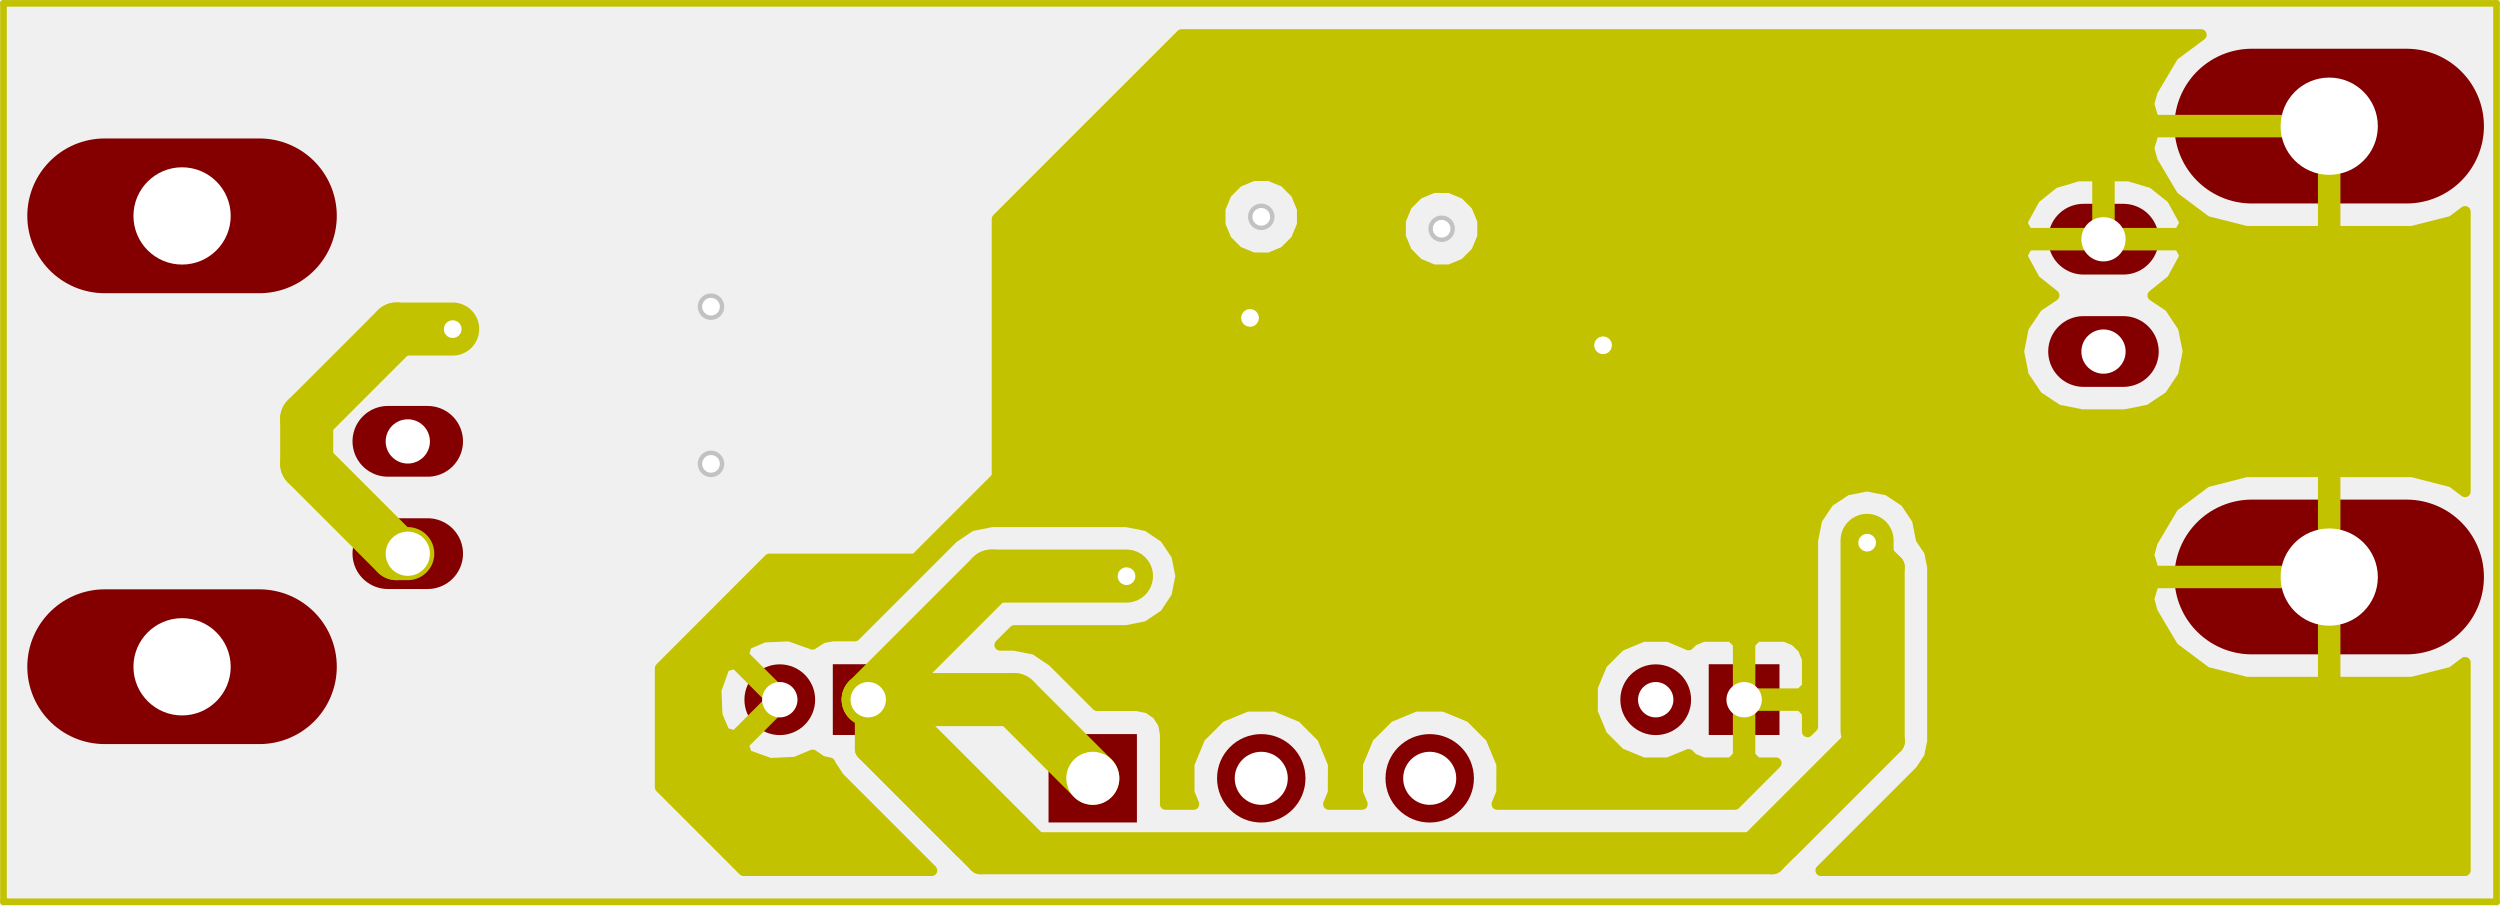
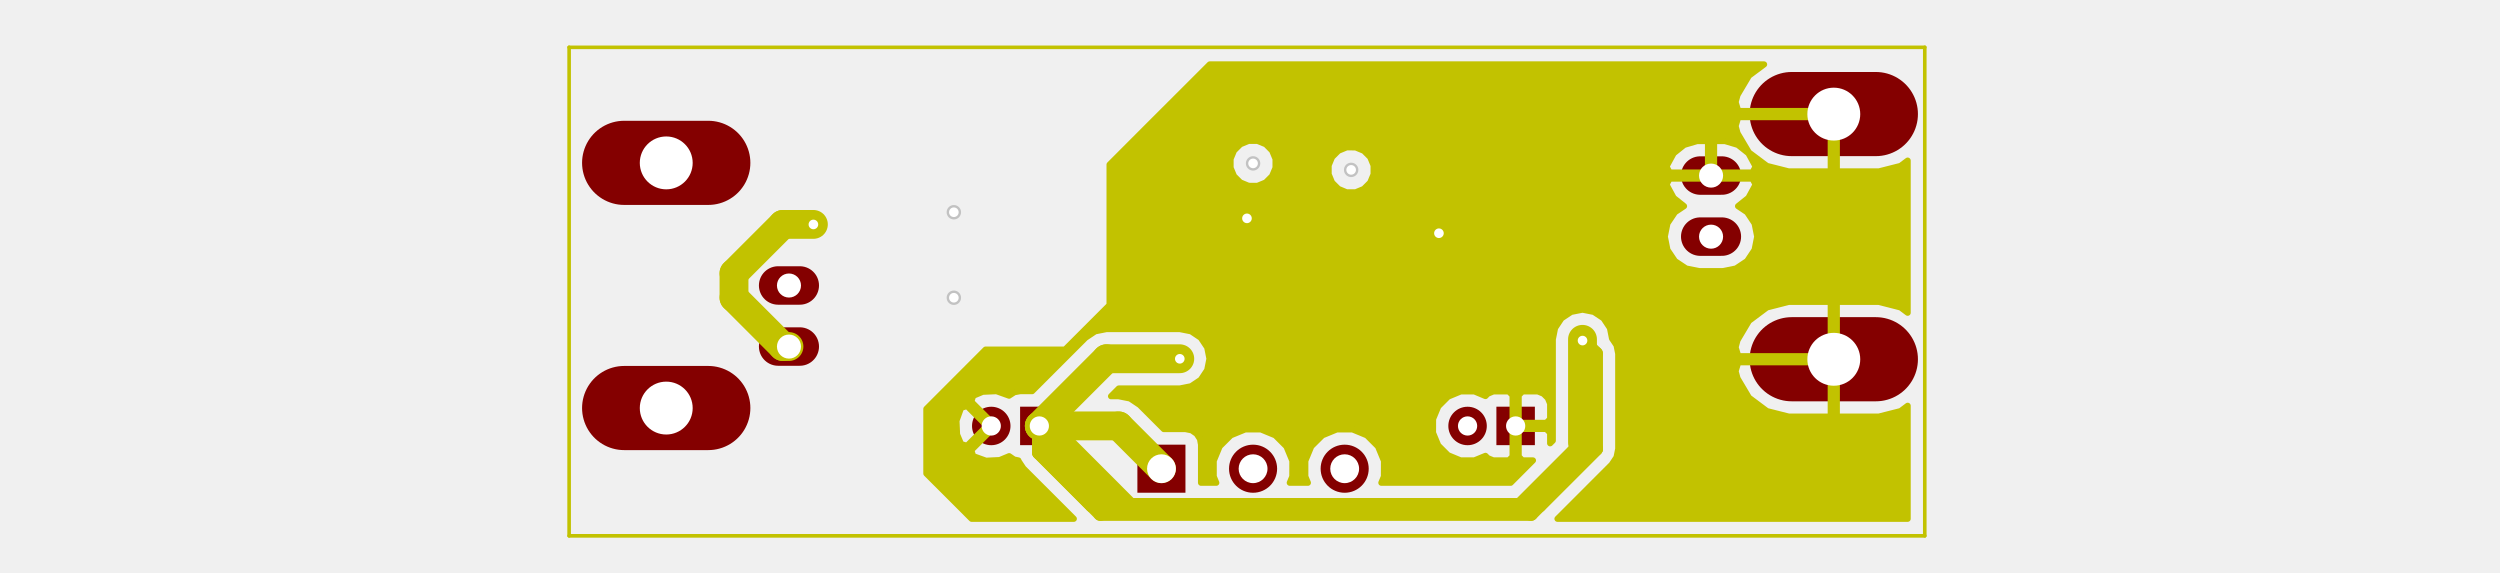
- <svg xmlns="http://www.w3.org/2000/svg" version="1.1" width="5.654cm" height="2.047cm" viewBox="0 0 22259.811 8059.896" id="svg364">
-   <defs id="defs368" />
-   <g style="fill:#000000;fill-opacity:1;stroke:#000000;stroke-linecap:round;stroke-linejoin:round;stroke-opacity:1" id="g6" transform="translate(-9290.131,-744.0519)" />
-   <g style="fill:#000000;fill-opacity:0;stroke:#000000;stroke-width:-0;stroke-linecap:round;stroke-linejoin:round;stroke-opacity:1" id="g8" transform="translate(-9290.131,-744.0519)" />
-   <g style="fill:#840000;fill-opacity:0;stroke:#840000;stroke-width:-0;stroke-linecap:round;stroke-linejoin:round;stroke-opacity:1" id="g10" transform="translate(-9290.131,-744.0519)" />
-   <g style="fill:#840000;fill-opacity:0;stroke:#840000;stroke-width:0;stroke-linecap:round;stroke-linejoin:round;stroke-opacity:1" id="g12" transform="translate(-9290.131,-744.0519)" />
-   <g style="fill:#840000;fill-opacity:1;stroke:#840000;stroke-width:0;stroke-linecap:round;stroke-linejoin:round;stroke-opacity:1" id="g18" transform="translate(-9290.131,-744.0519)">
-     <polyline style="fill-rule:evenodd" points="25135,6659 25135,7289 24505,7289 24505,6659 25135,6659 " id="polyline14" />
-     <circle cx="24032.9" cy="6974.86" r="314.961" id="circle16" />
-   </g>
-   <g style="fill:#840000;fill-opacity:1;stroke:#840000;stroke-width:39.37;stroke-linecap:round;stroke-linejoin:round;stroke-opacity:1" id="g20" transform="translate(-9290.131,-744.0519)" />
-   <g style="fill:#840000;fill-opacity:1;stroke:#840000;stroke-width:0;stroke-linecap:round;stroke-linejoin:round;stroke-opacity:1" id="g26" transform="translate(-9290.131,-744.0519)">
-     <polyline style="fill-rule:evenodd" points="17335,6659 17335,7289 16705,7289 16705,6659 17335,6659 " id="polyline22" />
-     <circle cx="16232.9" cy="6974.86" r="314.961" id="circle24" />
-   </g>
-   <g style="fill:#840000;fill-opacity:1;stroke:#840000;stroke-width:39.37;stroke-linecap:round;stroke-linejoin:round;stroke-opacity:1" id="g28" transform="translate(-9290.131,-744.0519)" />
-   <g style="fill:#840000;fill-opacity:1;stroke:#840000;stroke-width:0;stroke-linecap:round;stroke-linejoin:round;stroke-opacity:1" id="g32" transform="translate(-9290.131,-744.0519)">
-     <circle cx="22020.301" cy="7674.86" r="393.701" id="circle30" />
-   </g>
-   <g style="fill:#840000;fill-opacity:1;stroke:#840000;stroke-width:39.37;stroke-linecap:round;stroke-linejoin:round;stroke-opacity:1" id="g34" transform="translate(-9290.131,-744.0519)" />
-   <g style="fill:#840000;fill-opacity:1;stroke:#840000;stroke-width:0;stroke-linecap:round;stroke-linejoin:round;stroke-opacity:1" id="g40" transform="translate(-9290.131,-744.0519)">
-     <polyline style="fill-rule:evenodd" points="18626,8068 18626,7281 19413,7281 19413,8068 18626,8068 " id="polyline36" />
-     <circle cx="20520.301" cy="7674.86" r="393.701" id="circle38" />
-   </g>
-   <g style="fill:#840000;fill-opacity:1;stroke:#840000;stroke-width:39.37;stroke-linecap:round;stroke-linejoin:round;stroke-opacity:1" id="g42" transform="translate(-9290.131,-744.0519)" />
-   <g style="fill:#840000;fill-opacity:1;stroke:#840000;stroke-width:1378;stroke-linecap:round;stroke-linejoin:round;stroke-opacity:1" id="g44" transform="translate(-9290.131,-744.0519)" />
-   <g style="fill:#840000;fill-opacity:0;stroke:#840000;stroke-width:1378;stroke-linecap:round;stroke-linejoin:round;stroke-opacity:1" id="g50" transform="translate(-9290.131,-744.0519)">
-     <path d="m 10221,6681 h 1378" id="path46" />
-     <path d="m 10221,2666 h 1378" id="path48" />
-   </g>
-   <g style="fill:#840000;fill-opacity:0;stroke:#840000;stroke-width:630;stroke-linecap:round;stroke-linejoin:round;stroke-opacity:1" id="g56" transform="translate(-9290.131,-744.0519)">
-     <path d="m 12743,4674 h 354" id="path52" />
-     <path d="m 12743,5674 h 354" id="path54" />
-   </g>
-   <g style="fill:#840000;fill-opacity:0;stroke:#840000;stroke-width:1378;stroke-linecap:round;stroke-linejoin:round;stroke-opacity:1" id="g62" transform="translate(-9290.131,-744.0519)">
-     <path d="M 30719,1867 H 29341" id="path58" />
-     <path d="M 30719,5882 H 29341" id="path60" />
-   </g>
-   <g style="fill:#840000;fill-opacity:0;stroke:#840000;stroke-width:630;stroke-linecap:round;stroke-linejoin:round;stroke-opacity:1" id="g68" transform="translate(-9290.131,-744.0519)">
-     <path d="m 28197,3874 h -354" id="path64" />
-     <path d="m 28197,2874 h -354" id="path66" />
-   </g>
-   <g style="fill:#c2c2c2;fill-opacity:0;stroke:#c2c2c2;stroke-width:630;stroke-linecap:round;stroke-linejoin:round;stroke-opacity:1" id="g70" transform="translate(-9290.131,-744.0519)" />
-   <g style="fill:#c2c2c2;fill-opacity:1;stroke:#c2c2c2;stroke-width:0;stroke-linecap:round;stroke-linejoin:round;stroke-opacity:1" id="g74" transform="translate(-9290.131,-744.0519)">
-     <circle cx="20520.301" cy="2674.86" r="118.11" id="circle72" />
-   </g>
-   <g style="fill:#c2c2c2;fill-opacity:1;stroke:#c2c2c2;stroke-width:39.37;stroke-linecap:round;stroke-linejoin:round;stroke-opacity:1" id="g76" transform="translate(-9290.131,-744.0519)" />
-   <g style="fill:#c2c2c2;fill-opacity:1;stroke:#c2c2c2;stroke-width:0;stroke-linecap:round;stroke-linejoin:round;stroke-opacity:1" id="g80" transform="translate(-9290.131,-744.0519)">
-     <circle cx="22126.5" cy="2781.09" r="118.11" id="circle78" />
-   </g>
-   <g style="fill:#c2c2c2;fill-opacity:1;stroke:#c2c2c2;stroke-width:39.37;stroke-linecap:round;stroke-linejoin:round;stroke-opacity:1" id="g82" transform="translate(-9290.131,-744.0519)" />
-   <g style="fill:#c2c2c2;fill-opacity:1;stroke:#c2c2c2;stroke-width:0;stroke-linecap:round;stroke-linejoin:round;stroke-opacity:1" id="g86" transform="translate(-9290.131,-744.0519)">
-     <circle cx="15620.3" cy="3474.86" r="118.11" id="circle84" />
-   </g>
-   <g style="fill:#c2c2c2;fill-opacity:1;stroke:#c2c2c2;stroke-width:39.37;stroke-linecap:round;stroke-linejoin:round;stroke-opacity:1" id="g88" transform="translate(-9290.131,-744.0519)" />
-   <g style="fill:#c2c2c2;fill-opacity:1;stroke:#c2c2c2;stroke-width:0;stroke-linecap:round;stroke-linejoin:round;stroke-opacity:1" id="g92" transform="translate(-9290.131,-744.0519)">
-     <circle cx="15620.3" cy="4874.86" r="118.11" id="circle90" />
-   </g>
-   <g style="fill:#c2c2c2;fill-opacity:1;stroke:#c2c2c2;stroke-width:39.37;stroke-linecap:round;stroke-linejoin:round;stroke-opacity:1" id="g94" transform="translate(-9290.131,-744.0519)" />
-   <g style="fill:#c2c2c2;fill-opacity:1;stroke:#c2c2c2;stroke-width:0;stroke-linecap:round;stroke-linejoin:round;stroke-opacity:1" id="g98" transform="translate(-9290.131,-744.0519)">
-     <circle cx="20420.301" cy="3574.86" r="118.11" id="circle96" />
-   </g>
-   <g style="fill:#c2c2c2;fill-opacity:1;stroke:#c2c2c2;stroke-width:39.37;stroke-linecap:round;stroke-linejoin:round;stroke-opacity:1" id="g100" transform="translate(-9290.131,-744.0519)" />
-   <g style="fill:#c2c2c2;fill-opacity:1;stroke:#c2c2c2;stroke-width:0;stroke-linecap:round;stroke-linejoin:round;stroke-opacity:1" id="g104" transform="translate(-9290.131,-744.0519)">
-     <circle cx="23564" cy="3818.63" r="118.11" id="circle102" />
-   </g>
-   <g style="fill:#c2c2c2;fill-opacity:1;stroke:#c2c2c2;stroke-width:39.37;stroke-linecap:round;stroke-linejoin:round;stroke-opacity:1" id="g106" transform="translate(-9290.131,-744.0519)" />
-   <g style="fill:#c2c2c2;fill-opacity:1;stroke:#c2c2c2;stroke-width:0;stroke-linecap:round;stroke-linejoin:round;stroke-opacity:1" id="g110" transform="translate(-9290.131,-744.0519)">
-     <circle cx="25915.5" cy="5576.43" r="118.11" id="circle108" />
-   </g>
-   <g style="fill:#c2c2c2;fill-opacity:1;stroke:#c2c2c2;stroke-width:39.37;stroke-linecap:round;stroke-linejoin:round;stroke-opacity:1" id="g112" transform="translate(-9290.131,-744.0519)" />
-   <g style="fill:#c2c2c2;fill-opacity:1;stroke:#c2c2c2;stroke-width:0;stroke-linecap:round;stroke-linejoin:round;stroke-opacity:1" id="g116" transform="translate(-9290.131,-744.0519)">
-     <circle cx="19320.301" cy="5874.86" r="118.11" id="circle114" />
-   </g>
-   <g style="fill:#c2c2c2;fill-opacity:1;stroke:#c2c2c2;stroke-width:39.37;stroke-linecap:round;stroke-linejoin:round;stroke-opacity:1" id="g118" transform="translate(-9290.131,-744.0519)" />
-   <g style="fill:#c2c2c2;fill-opacity:1;stroke:#c2c2c2;stroke-width:0;stroke-linecap:round;stroke-linejoin:round;stroke-opacity:1" id="g122" transform="translate(-9290.131,-744.0519)">
-     <circle cx="13320.3" cy="3674.86" r="118.11" id="circle120" />
-   </g>
-   <g style="fill:#c2c2c2;fill-opacity:1;stroke:#c2c2c2;stroke-width:39.37;stroke-linecap:round;stroke-linejoin:round;stroke-opacity:1" id="g124" transform="translate(-9290.131,-744.0519)" />
-   <g style="fill:#c2c200;fill-opacity:1;stroke:#c2c200;stroke-width:39.37;stroke-linecap:round;stroke-linejoin:round;stroke-opacity:1" id="g126" transform="translate(-9290.131,-744.0519)" />
-   <g style="fill:#c2c200;fill-opacity:1;stroke:#c2c200;stroke-width:472.441;stroke-linecap:round;stroke-linejoin:round;stroke-opacity:1" id="g128" transform="translate(-9290.131,-744.0519)" />
-   <g style="fill:#c2c200;fill-opacity:0;stroke:#c2c200;stroke-width:472.441;stroke-linecap:round;stroke-linejoin:round;stroke-opacity:1" id="g132" transform="translate(-9290.131,-744.0519)">
-     <path d="M 25915,5556 V 7249" id="path130" />
-   </g>
-   <g style="fill:#c2c200;fill-opacity:0;stroke:#c2c200;stroke-width:236.22;stroke-linecap:round;stroke-linejoin:round;stroke-opacity:1" id="g174" transform="translate(-9290.131,-744.0519)">
-     <path d="M 25915,7249 V 5556" id="path134" />
-     <path d="m 25915,5556 v 20" id="path136" />
-     <path d="m 26132,5792 -217,-216" id="path138" />
-     <path d="m 17020,6974 v 435" id="path140" />
-     <path d="m 17020,7409 1001,1002" id="path142" />
-     <path d="m 18021,8411 h 7048" id="path144" />
-     <path d="M 25069,8411 26132,7348" id="path146" />
-     <path d="m 17020,6974 v 435" id="path148" />
-     <path d="m 17020,7409 864,864" id="path150" />
-     <path d="m 17884,8273 h 629" id="path152" />
-     <path d="m 24891,8273 h 315" id="path154" />
-     <path d="m 25206,8273 926,-925" id="path156" />
-     <path d="M 26132,7348 V 5792" id="path158" />
-     <path d="m 17020,6974 v 120" id="path160" />
-     <path d="m 17020,7094 1179,1179" id="path162" />
-     <path d="m 18199,8273 h 314" id="path164" />
-     <path d="m 17020,6974 h 195" id="path166" />
-     <path d="m 17215,6974 1298,1299" id="path168" />
-     <path d="m 18513,8273 h 6378" id="path170" />
-     <path d="M 24891,8273 25915,7249" id="path172" />
-   </g>
-   <g style="fill:#c2c200;fill-opacity:0;stroke:#c2c200;stroke-width:472.441;stroke-linecap:round;stroke-linejoin:round;stroke-opacity:1" id="g196" transform="translate(-9290.131,-744.0519)">
-     <path d="m 17020,6974 h 18" id="path176" />
-     <path d="M 19320,5874 H 18120" id="path178" />
-     <path d="M 18120,5874 17020,6974" id="path180" />
-     <path d="m 17020,6974 h 1300" id="path182" />
-     <path d="m 18320,6974 700,700" id="path184" />
-     <path d="m 12920,5674 h -100" id="path186" />
-     <path d="m 12820,5674 -800,-800" id="path188" />
-     <path d="M 12020,4874 V 4474" id="path190" />
-     <path d="m 12020,4474 800,-800" id="path192" />
-     <path d="m 12820,3674 h 500" id="path194" />
-   </g>
-   <g style="fill:#c2c200;fill-opacity:1;stroke:#c2c200;stroke-width:100;stroke-linecap:round;stroke-linejoin:round;stroke-opacity:1" id="g200" transform="translate(-9290.131,-744.0519)">
-     <polyline style="fill-rule:evenodd" points="28641,1239 28454,1554 28422,1671 28466,1817 29980,1817 29980,1809 30080,1809 30080,1817 30088,1817 30088,1917 30080,1917 30080,2806 30769,2806 31124,2716 31240,2629 31240,5121 31124,5034 30769,4943 30080,4943 30080,5832 30088,5832 30088,5932 30080,5932 30080,6821 30769,6821 31124,6731 31240,6644 31240,8495 25505,8495 26392,7608 26472,7488 26500,7348 26500,6078 28422,6078 28454,6196 28641,6511 28935,6731 29291,6821 29980,6821 29980,5932 28466,5932 28422,6078 26500,6078 26500,5792 26479,5686 28422,5686 28466,5832 29980,5832 29980,4943 29291,4943 28935,5034 28641,5254 28454,5569 28422,5686 26479,5686 26472,5652 26398,5542 26364,5370 26259,5212 26101,5107 25915,5070 25729,5107 25571,5212 25466,5370 25429,5556 25429,7215 25385,7259 25385,7087 25322,7024 24870,7024 24870,7477 24932,7539 25104,7539 24739,7905 22621,7905 22663,7803 22664,7547 22566,7310 22385,7129 22282,7086 23467,7086 23553,7294 23712,7453 23919,7539 24144,7539 24326,7464 24363,7501 24455,7539 24707,7539 24770,7477 24770,7024 24762,7024 24762,6924 24770,6924 24770,6472 24870,6472 24870,6924 25322,6924 25385,6862 25385,6610 25347,6518 25276,6447 25184,6409 24932,6409 24870,6472 24770,6472 24707,6409 24455,6409 24363,6447 24326,6485 24145,6409 23920,6409 23713,6495 23554,6654 23468,6861 23467,7086 22282,7086 22148,7031 21892,7031 21656,7128 21474,7309 21376,7546 21376,7802 21418,7905 21121,7905 21163,7803 21164,7547 21066,7310 20885,7129 20648,7031 20392,7031 20156,7128 19974,7309 19876,7546 19876,7802 19918,7905 19668,7905 19668,7281 19651,7188 19596,7103 19513,7046 19413,7026 19059,7026 18664,6631 18506,6525 18320,6488 18194,6488 18321,6361 19320,6361 19506,6324 19664,6218 19769,6060 19806,5874 19769,5688 19664,5531 19506,5425 19320,5388 18120,5388 17934,5425 17776,5531 16902,6405 16705,6405 16612,6422 16527,6477 16525,6479 16318,6405 16093,6415 15936,6481 15906,6578 16232,6904 16238,6898 16309,6969 16303,6974 16309,6980 16238,7051 16232,7045 15906,7371 15936,7468 16147,7544 16372,7533 16526,7469 16606,7524 16677,7539 16680,7550 16759,7669 17585,8495 15911,8495 15170,7754 15170,6889 15663,6889 15673,7114 15739,7271 15836,7300 16162,6974 15836,6648 15739,6678 15663,6889 15170,6889 15170,6695 16140,5724 17420,5724 17439,5720 17455,5710 18155,5010 18166,4993 18170,4974 18170,3874 27263,3874 27306,4091 27429,4274 27612,4396 27828,4439 28211,4439 28428,4396 28611,4274 28733,4091 28776,3874 28733,3658 28611,3475 28462,3375 28632,3239 28738,3044 28745,3012 28697,2924 28070,2924 28070,2932 27970,2932 27970,2924 27343,2924 27295,3012 27302,3044 27408,3239 27578,3375 27429,3475 27306,3658 27263,3874 18170,3874 18170,2747 20152,2747 20208,2883 20311,2986 20446,3042 20593,3043 20728,2987 20832,2883 20844,2853 21758,2853 21814,2989 21917,3092 22052,3149 22199,3149 22334,3093 22438,2989 22494,2854 22494,2737 27295,2737 27343,2824 27970,2824 27970,2309 28070,2309 28070,2824 28697,2824 28745,2737 28738,2704 28632,2510 28459,2372 28247,2309 28070,2309 27970,2309 27793,2309 27580,2372 27408,2510 27302,2704 27295,2737 22494,2737 22494,2708 22438,2572 22335,2469 22200,2413 22053,2412 21918,2468 21814,2572 21758,2707 21758,2853 20844,2853 20888,2748 20888,2601 20832,2466 20729,2362 20593,2306 20447,2306 20312,2362 20208,2466 20152,2601 20152,2747 18170,2747 18170,2695 18801,2063 28422,2063 28454,2181 28641,2496 28935,2716 29291,2806 29980,2806 29980,1917 28466,1917 28422,2063 18801,2063 19811,1054 28889,1054 28641,1239 " id="polyline198" />
-   </g>
-   <g style="fill:#ffffff;fill-opacity:1;stroke:#ffffff;stroke-width:100;stroke-linecap:round;stroke-linejoin:round;stroke-opacity:1" id="g202" transform="translate(-9290.131,-744.0519)" />
-   <g style="fill:#ffffff;fill-opacity:1;stroke:#ffffff;stroke-width:0;stroke-linecap:round;stroke-linejoin:round;stroke-opacity:1" id="g206" transform="translate(-9290.131,-744.0519)">
-     <circle cx="20520.301" cy="2674.86" r="78.74" id="circle204" />
-   </g>
-   <g style="fill:#ffffff;fill-opacity:1;stroke:#ffffff;stroke-width:39.37;stroke-linecap:round;stroke-linejoin:round;stroke-opacity:1" id="g208" transform="translate(-9290.131,-744.0519)" />
-   <g style="fill:#ffffff;fill-opacity:1;stroke:#ffffff;stroke-width:0;stroke-linecap:round;stroke-linejoin:round;stroke-opacity:1" id="g212" transform="translate(-9290.131,-744.0519)">
-     <circle cx="22126.5" cy="2781.09" r="78.74" id="circle210" />
-   </g>
-   <g style="fill:#ffffff;fill-opacity:1;stroke:#ffffff;stroke-width:39.37;stroke-linecap:round;stroke-linejoin:round;stroke-opacity:1" id="g214" transform="translate(-9290.131,-744.0519)" />
-   <g style="fill:#ffffff;fill-opacity:1;stroke:#ffffff;stroke-width:0;stroke-linecap:round;stroke-linejoin:round;stroke-opacity:1" id="g218" transform="translate(-9290.131,-744.0519)">
-     <circle cx="15620.3" cy="3474.86" r="78.74" id="circle216" />
-   </g>
-   <g style="fill:#ffffff;fill-opacity:1;stroke:#ffffff;stroke-width:39.37;stroke-linecap:round;stroke-linejoin:round;stroke-opacity:1" id="g220" transform="translate(-9290.131,-744.0519)" />
-   <g style="fill:#ffffff;fill-opacity:1;stroke:#ffffff;stroke-width:0;stroke-linecap:round;stroke-linejoin:round;stroke-opacity:1" id="g224" transform="translate(-9290.131,-744.0519)">
-     <circle cx="15620.3" cy="4874.86" r="78.74" id="circle222" />
-   </g>
-   <g style="fill:#ffffff;fill-opacity:1;stroke:#ffffff;stroke-width:39.37;stroke-linecap:round;stroke-linejoin:round;stroke-opacity:1" id="g226" transform="translate(-9290.131,-744.0519)" />
-   <g style="fill:#ffffff;fill-opacity:1;stroke:#ffffff;stroke-width:0;stroke-linecap:round;stroke-linejoin:round;stroke-opacity:1" id="g230" transform="translate(-9290.131,-744.0519)">
-     <circle cx="20420.301" cy="3574.86" r="78.74" id="circle228" />
-   </g>
-   <g style="fill:#ffffff;fill-opacity:1;stroke:#ffffff;stroke-width:39.37;stroke-linecap:round;stroke-linejoin:round;stroke-opacity:1" id="g232" transform="translate(-9290.131,-744.0519)" />
-   <g style="fill:#ffffff;fill-opacity:1;stroke:#ffffff;stroke-width:0;stroke-linecap:round;stroke-linejoin:round;stroke-opacity:1" id="g236" transform="translate(-9290.131,-744.0519)">
-     <circle cx="23564" cy="3818.63" r="78.74" id="circle234" />
-   </g>
-   <g style="fill:#ffffff;fill-opacity:1;stroke:#ffffff;stroke-width:39.37;stroke-linecap:round;stroke-linejoin:round;stroke-opacity:1" id="g238" transform="translate(-9290.131,-744.0519)" />
-   <g style="fill:#ffffff;fill-opacity:1;stroke:#ffffff;stroke-width:0;stroke-linecap:round;stroke-linejoin:round;stroke-opacity:1" id="g242" transform="translate(-9290.131,-744.0519)">
-     <circle cx="25915.5" cy="5576.43" r="78.74" id="circle240" />
-   </g>
-   <g style="fill:#ffffff;fill-opacity:1;stroke:#ffffff;stroke-width:39.37;stroke-linecap:round;stroke-linejoin:round;stroke-opacity:1" id="g244" transform="translate(-9290.131,-744.0519)" />
-   <g style="fill:#ffffff;fill-opacity:1;stroke:#ffffff;stroke-width:0;stroke-linecap:round;stroke-linejoin:round;stroke-opacity:1" id="g248" transform="translate(-9290.131,-744.0519)">
-     <circle cx="19320.301" cy="5874.86" r="78.74" id="circle246" />
-   </g>
-   <g style="fill:#ffffff;fill-opacity:1;stroke:#ffffff;stroke-width:39.37;stroke-linecap:round;stroke-linejoin:round;stroke-opacity:1" id="g250" transform="translate(-9290.131,-744.0519)" />
-   <g style="fill:#ffffff;fill-opacity:1;stroke:#ffffff;stroke-width:0;stroke-linecap:round;stroke-linejoin:round;stroke-opacity:1" id="g254" transform="translate(-9290.131,-744.0519)">
-     <circle cx="13320.3" cy="3674.86" r="78.74" id="circle252" />
-   </g>
-   <g style="fill:#ffffff;fill-opacity:1;stroke:#ffffff;stroke-width:39.37;stroke-linecap:round;stroke-linejoin:round;stroke-opacity:1" id="g256" transform="translate(-9290.131,-744.0519)" />
-   <g style="fill:#ffffff;fill-opacity:1;stroke:#ffffff;stroke-width:0;stroke-linecap:round;stroke-linejoin:round;stroke-opacity:1" id="g260" transform="translate(-9290.131,-744.0519)">
-     <circle cx="24820.301" cy="6974.86" r="157.48" id="circle258" />
-   </g>
-   <g style="fill:#ffffff;fill-opacity:1;stroke:#ffffff;stroke-width:39.37;stroke-linecap:round;stroke-linejoin:round;stroke-opacity:1" id="g262" transform="translate(-9290.131,-744.0519)" />
-   <g style="fill:#ffffff;fill-opacity:1;stroke:#ffffff;stroke-width:0;stroke-linecap:round;stroke-linejoin:round;stroke-opacity:1" id="g266" transform="translate(-9290.131,-744.0519)">
-     <circle cx="24032.9" cy="6974.86" r="157.48" id="circle264" />
-   </g>
-   <g style="fill:#ffffff;fill-opacity:1;stroke:#ffffff;stroke-width:39.37;stroke-linecap:round;stroke-linejoin:round;stroke-opacity:1" id="g268" transform="translate(-9290.131,-744.0519)" />
-   <g style="fill:#ffffff;fill-opacity:1;stroke:#ffffff;stroke-width:0;stroke-linecap:round;stroke-linejoin:round;stroke-opacity:1" id="g272" transform="translate(-9290.131,-744.0519)">
-     <circle cx="17020.301" cy="6974.86" r="157.48" id="circle270" />
-   </g>
-   <g style="fill:#ffffff;fill-opacity:1;stroke:#ffffff;stroke-width:39.37;stroke-linecap:round;stroke-linejoin:round;stroke-opacity:1" id="g274" transform="translate(-9290.131,-744.0519)" />
-   <g style="fill:#ffffff;fill-opacity:1;stroke:#ffffff;stroke-width:0;stroke-linecap:round;stroke-linejoin:round;stroke-opacity:1" id="g278" transform="translate(-9290.131,-744.0519)">
-     <circle cx="16232.9" cy="6974.86" r="157.48" id="circle276" />
-   </g>
-   <g style="fill:#ffffff;fill-opacity:1;stroke:#ffffff;stroke-width:39.37;stroke-linecap:round;stroke-linejoin:round;stroke-opacity:1" id="g280" transform="translate(-9290.131,-744.0519)" />
-   <g style="fill:#ffffff;fill-opacity:1;stroke:#ffffff;stroke-width:0;stroke-linecap:round;stroke-linejoin:round;stroke-opacity:1" id="g284" transform="translate(-9290.131,-744.0519)">
-     <circle cx="22020.301" cy="7674.86" r="236.22" id="circle282" />
-   </g>
-   <g style="fill:#ffffff;fill-opacity:1;stroke:#ffffff;stroke-width:39.37;stroke-linecap:round;stroke-linejoin:round;stroke-opacity:1" id="g286" transform="translate(-9290.131,-744.0519)" />
-   <g style="fill:#ffffff;fill-opacity:1;stroke:#ffffff;stroke-width:0;stroke-linecap:round;stroke-linejoin:round;stroke-opacity:1" id="g290" transform="translate(-9290.131,-744.0519)">
-     <circle cx="19020.301" cy="7674.86" r="236.22" id="circle288" />
-   </g>
-   <g style="fill:#ffffff;fill-opacity:1;stroke:#ffffff;stroke-width:39.37;stroke-linecap:round;stroke-linejoin:round;stroke-opacity:1" id="g292" transform="translate(-9290.131,-744.0519)" />
-   <g style="fill:#ffffff;fill-opacity:1;stroke:#ffffff;stroke-width:0;stroke-linecap:round;stroke-linejoin:round;stroke-opacity:1" id="g296" transform="translate(-9290.131,-744.0519)">
-     <circle cx="20520.301" cy="7674.86" r="236.22" id="circle294" />
-   </g>
-   <g style="fill:#ffffff;fill-opacity:1;stroke:#ffffff;stroke-width:39.37;stroke-linecap:round;stroke-linejoin:round;stroke-opacity:1" id="g298" transform="translate(-9290.131,-744.0519)" />
-   <g style="fill:#ffffff;fill-opacity:1;stroke:#ffffff;stroke-width:0;stroke-linecap:round;stroke-linejoin:round;stroke-opacity:1" id="g302" transform="translate(-9290.131,-744.0519)">
-     <circle cx="10910.3" cy="6681.86" r="433" id="circle300" />
-   </g>
-   <g style="fill:#ffffff;fill-opacity:1;stroke:#ffffff;stroke-width:39.37;stroke-linecap:round;stroke-linejoin:round;stroke-opacity:1" id="g304" transform="translate(-9290.131,-744.0519)" />
-   <g style="fill:#ffffff;fill-opacity:1;stroke:#ffffff;stroke-width:0;stroke-linecap:round;stroke-linejoin:round;stroke-opacity:1" id="g308" transform="translate(-9290.131,-744.0519)">
-     <circle cx="10910.3" cy="2666.86" r="433" id="circle306" />
-   </g>
-   <g style="fill:#ffffff;fill-opacity:1;stroke:#ffffff;stroke-width:39.37;stroke-linecap:round;stroke-linejoin:round;stroke-opacity:1" id="g310" transform="translate(-9290.131,-744.0519)" />
-   <g style="fill:#ffffff;fill-opacity:1;stroke:#ffffff;stroke-width:0;stroke-linecap:round;stroke-linejoin:round;stroke-opacity:1" id="g314" transform="translate(-9290.131,-744.0519)">
-     <circle cx="12920.3" cy="4674.86" r="197" id="circle312" />
-   </g>
-   <g style="fill:#ffffff;fill-opacity:1;stroke:#ffffff;stroke-width:39.37;stroke-linecap:round;stroke-linejoin:round;stroke-opacity:1" id="g316" transform="translate(-9290.131,-744.0519)" />
-   <g style="fill:#ffffff;fill-opacity:1;stroke:#ffffff;stroke-width:0;stroke-linecap:round;stroke-linejoin:round;stroke-opacity:1" id="g320" transform="translate(-9290.131,-744.0519)">
-     <circle cx="12920.3" cy="5674.86" r="197" id="circle318" />
-   </g>
-   <g style="fill:#ffffff;fill-opacity:1;stroke:#ffffff;stroke-width:39.37;stroke-linecap:round;stroke-linejoin:round;stroke-opacity:1" id="g322" transform="translate(-9290.131,-744.0519)" />
-   <g style="fill:#ffffff;fill-opacity:1;stroke:#ffffff;stroke-width:0;stroke-linecap:round;stroke-linejoin:round;stroke-opacity:1" id="g326" transform="translate(-9290.131,-744.0519)">
-     <circle cx="30030.301" cy="1867.86" r="433" id="circle324" />
-   </g>
-   <g style="fill:#ffffff;fill-opacity:1;stroke:#ffffff;stroke-width:39.37;stroke-linecap:round;stroke-linejoin:round;stroke-opacity:1" id="g328" transform="translate(-9290.131,-744.0519)" />
-   <g style="fill:#ffffff;fill-opacity:1;stroke:#ffffff;stroke-width:0;stroke-linecap:round;stroke-linejoin:round;stroke-opacity:1" id="g332" transform="translate(-9290.131,-744.0519)">
-     <circle cx="30030.301" cy="5882.86" r="433" id="circle330" />
-   </g>
-   <g style="fill:#ffffff;fill-opacity:1;stroke:#ffffff;stroke-width:39.37;stroke-linecap:round;stroke-linejoin:round;stroke-opacity:1" id="g334" transform="translate(-9290.131,-744.0519)" />
-   <g style="fill:#ffffff;fill-opacity:1;stroke:#ffffff;stroke-width:0;stroke-linecap:round;stroke-linejoin:round;stroke-opacity:1" id="g338" transform="translate(-9290.131,-744.0519)">
-     <circle cx="28020.301" cy="3874.86" r="197" id="circle336" />
-   </g>
-   <g style="fill:#ffffff;fill-opacity:1;stroke:#ffffff;stroke-width:39.37;stroke-linecap:round;stroke-linejoin:round;stroke-opacity:1" id="g340" transform="translate(-9290.131,-744.0519)" />
-   <g style="fill:#ffffff;fill-opacity:1;stroke:#ffffff;stroke-width:0;stroke-linecap:round;stroke-linejoin:round;stroke-opacity:1" id="g344" transform="translate(-9290.131,-744.0519)">
-     <circle cx="28020.301" cy="2874.86" r="197" id="circle342" />
-   </g>
-   <g style="fill:#ffffff;fill-opacity:1;stroke:#ffffff;stroke-width:39.37;stroke-linecap:round;stroke-linejoin:round;stroke-opacity:1" id="g346" transform="translate(-9290.131,-744.0519)" />
-   <g style="fill:#000000;fill-opacity:1;stroke:#000000;stroke-width:39.37;stroke-linecap:round;stroke-linejoin:round;stroke-opacity:1" id="g348" transform="translate(-9290.131,-744.0519)" />
-   <g style="fill:#c2c200;fill-opacity:1;stroke:#c2c200;stroke-width:39.37;stroke-linecap:round;stroke-linejoin:round;stroke-opacity:1" id="g350" transform="translate(-9290.131,-744.0519)" />
-   <g style="fill:#c2c200;fill-opacity:1;stroke:#c2c200;stroke-width:59.055;stroke-linecap:round;stroke-linejoin:round;stroke-opacity:1" id="g352" transform="translate(-9290.131,-744.0519)" />
-   <g style="fill:#c2c200;fill-opacity:0;stroke:#c2c200;stroke-width:59.055;stroke-linecap:round;stroke-linejoin:round;stroke-opacity:1" id="g362" transform="translate(-9290.131,-744.0519)">
-     <path d="M 9320,8774 V 774" id="path354" />
-     <path d="M 31520,8774 H 9320" id="path356" />
-     <path d="M 31520,774 V 8774" id="path358" />
-     <path d="M 31520,774 H 9320" id="path360" />
+ <svg xmlns="http://www.w3.org/2000/svg" version="1.1" width="10.399cm" height="2.383cm" viewBox="0 0 40940 9380 ">
+   <g style="fill:#000000; fill-opacity:1;stroke:#000000; stroke-opacity:1; stroke-linecap:round; stroke-linejoin:round; " transform="translate(0 0) scale(1 1)">
+ </g>
+   <g style="fill:#000000; fill-opacity:0.0;  stroke:#000000; stroke-width:-0; stroke-opacity:1;  stroke-linecap:round; stroke-linejoin:round;">
+ </g>
+   <g style="fill:#840000; fill-opacity:0.0;  stroke:#840000; stroke-width:-0; stroke-opacity:1;  stroke-linecap:round; stroke-linejoin:round;">
+ </g>
+   <g style="fill:#840000; fill-opacity:0.0;  stroke:#840000; stroke-width:0; stroke-opacity:1;  stroke-linecap:round; stroke-linejoin:round;">
+ </g>
+   <g style="fill:#840000; fill-opacity:1.0;  stroke:#840000; stroke-width:0; stroke-opacity:1;  stroke-linecap:round; stroke-linejoin:round;">
+     <polyline style="fill-rule:evenodd;" points="25135,6659 25135,7289 24505,7289 24505,6659 25135,6659 " />
+     <circle cx="24032.9" cy="6974.86" r="314.961" />
+   </g>
+   <g style="fill:#840000; fill-opacity:1.0;  stroke:#840000; stroke-width:39.37; stroke-opacity:1;  stroke-linecap:round; stroke-linejoin:round;">
+ </g>
+   <g style="fill:#840000; fill-opacity:1.0;  stroke:#840000; stroke-width:0; stroke-opacity:1;  stroke-linecap:round; stroke-linejoin:round;">
+     <polyline style="fill-rule:evenodd;" points="17335,6659 17335,7289 16705,7289 16705,6659 17335,6659 " />
+     <circle cx="16232.9" cy="6974.86" r="314.961" />
+   </g>
+   <g style="fill:#840000; fill-opacity:1.0;  stroke:#840000; stroke-width:39.37; stroke-opacity:1;  stroke-linecap:round; stroke-linejoin:round;">
+ </g>
+   <g style="fill:#840000; fill-opacity:1.0;  stroke:#840000; stroke-width:0; stroke-opacity:1;  stroke-linecap:round; stroke-linejoin:round;">
+     <circle cx="22020.3" cy="7674.86" r="393.701" />
+   </g>
+   <g style="fill:#840000; fill-opacity:1.0;  stroke:#840000; stroke-width:39.37; stroke-opacity:1;  stroke-linecap:round; stroke-linejoin:round;">
+ </g>
+   <g style="fill:#840000; fill-opacity:1.0;  stroke:#840000; stroke-width:0; stroke-opacity:1;  stroke-linecap:round; stroke-linejoin:round;">
+     <polyline style="fill-rule:evenodd;" points="18626,8068 18626,7281 19413,7281 19413,8068 18626,8068 " />
+     <circle cx="20520.3" cy="7674.86" r="393.701" />
+   </g>
+   <g style="fill:#840000; fill-opacity:1.0;  stroke:#840000; stroke-width:39.37; stroke-opacity:1;  stroke-linecap:round; stroke-linejoin:round;">
+ </g>
+   <g style="fill:#840000; fill-opacity:1.0;  stroke:#840000; stroke-width:1378; stroke-opacity:1;  stroke-linecap:round; stroke-linejoin:round;">
+ </g>
+   <g style="fill:#840000; fill-opacity:0.0;  stroke:#840000; stroke-width:1378; stroke-opacity:1;  stroke-linecap:round; stroke-linejoin:round;">
+     <path d="M10221 6681 L11599 6681 " />
+     <path d="M10221 2666 L11599 2666 " />
+   </g>
+   <g style="fill:#840000; fill-opacity:0.0;  stroke:#840000; stroke-width:630; stroke-opacity:1;  stroke-linecap:round; stroke-linejoin:round;">
+     <path d="M12743 4674 L13097 4674 " />
+     <path d="M12743 5674 L13097 5674 " />
+   </g>
+   <g style="fill:#840000; fill-opacity:0.0;  stroke:#840000; stroke-width:1378; stroke-opacity:1;  stroke-linecap:round; stroke-linejoin:round;">
+     <path d="M30719 1867 L29341 1867 " />
+     <path d="M30719 5882 L29341 5882 " />
+   </g>
+   <g style="fill:#840000; fill-opacity:0.0;  stroke:#840000; stroke-width:630; stroke-opacity:1;  stroke-linecap:round; stroke-linejoin:round;">
+     <path d="M28197 3874 L27843 3874 " />
+     <path d="M28197 2874 L27843 2874 " />
+   </g>
+   <g style="fill:#C2C2C2; fill-opacity:0.0;  stroke:#C2C2C2; stroke-width:630; stroke-opacity:1;  stroke-linecap:round; stroke-linejoin:round;">
+ </g>
+   <g style="fill:#C2C2C2; fill-opacity:1.0;  stroke:#C2C2C2; stroke-width:0; stroke-opacity:1;  stroke-linecap:round; stroke-linejoin:round;">
+     <circle cx="20520.3" cy="2674.86" r="118.11" />
+   </g>
+   <g style="fill:#C2C2C2; fill-opacity:1.0;  stroke:#C2C2C2; stroke-width:39.37; stroke-opacity:1;  stroke-linecap:round; stroke-linejoin:round;">
+ </g>
+   <g style="fill:#C2C2C2; fill-opacity:1.0;  stroke:#C2C2C2; stroke-width:0; stroke-opacity:1;  stroke-linecap:round; stroke-linejoin:round;">
+     <circle cx="22126.5" cy="2781.09" r="118.11" />
+   </g>
+   <g style="fill:#C2C2C2; fill-opacity:1.0;  stroke:#C2C2C2; stroke-width:39.37; stroke-opacity:1;  stroke-linecap:round; stroke-linejoin:round;">
+ </g>
+   <g style="fill:#C2C2C2; fill-opacity:1.0;  stroke:#C2C2C2; stroke-width:0; stroke-opacity:1;  stroke-linecap:round; stroke-linejoin:round;">
+     <circle cx="15620.3" cy="3474.86" r="118.11" />
+   </g>
+   <g style="fill:#C2C2C2; fill-opacity:1.0;  stroke:#C2C2C2; stroke-width:39.37; stroke-opacity:1;  stroke-linecap:round; stroke-linejoin:round;">
+ </g>
+   <g style="fill:#C2C2C2; fill-opacity:1.0;  stroke:#C2C2C2; stroke-width:0; stroke-opacity:1;  stroke-linecap:round; stroke-linejoin:round;">
+     <circle cx="15620.3" cy="4874.86" r="118.11" />
+   </g>
+   <g style="fill:#C2C2C2; fill-opacity:1.0;  stroke:#C2C2C2; stroke-width:39.37; stroke-opacity:1;  stroke-linecap:round; stroke-linejoin:round;">
+ </g>
+   <g style="fill:#C2C2C2; fill-opacity:1.0;  stroke:#C2C2C2; stroke-width:0; stroke-opacity:1;  stroke-linecap:round; stroke-linejoin:round;">
+     <circle cx="20420.3" cy="3574.86" r="118.11" />
+   </g>
+   <g style="fill:#C2C2C2; fill-opacity:1.0;  stroke:#C2C2C2; stroke-width:39.37; stroke-opacity:1;  stroke-linecap:round; stroke-linejoin:round;">
+ </g>
+   <g style="fill:#C2C2C2; fill-opacity:1.0;  stroke:#C2C2C2; stroke-width:0; stroke-opacity:1;  stroke-linecap:round; stroke-linejoin:round;">
+     <circle cx="23564" cy="3818.63" r="118.11" />
+   </g>
+   <g style="fill:#C2C2C2; fill-opacity:1.0;  stroke:#C2C2C2; stroke-width:39.37; stroke-opacity:1;  stroke-linecap:round; stroke-linejoin:round;">
+ </g>
+   <g style="fill:#C2C2C2; fill-opacity:1.0;  stroke:#C2C2C2; stroke-width:0; stroke-opacity:1;  stroke-linecap:round; stroke-linejoin:round;">
+     <circle cx="25915.5" cy="5576.43" r="118.11" />
+   </g>
+   <g style="fill:#C2C2C2; fill-opacity:1.0;  stroke:#C2C2C2; stroke-width:39.37; stroke-opacity:1;  stroke-linecap:round; stroke-linejoin:round;">
+ </g>
+   <g style="fill:#C2C2C2; fill-opacity:1.0;  stroke:#C2C2C2; stroke-width:0; stroke-opacity:1;  stroke-linecap:round; stroke-linejoin:round;">
+     <circle cx="19320.3" cy="5874.86" r="118.11" />
+   </g>
+   <g style="fill:#C2C2C2; fill-opacity:1.0;  stroke:#C2C2C2; stroke-width:39.37; stroke-opacity:1;  stroke-linecap:round; stroke-linejoin:round;">
+ </g>
+   <g style="fill:#C2C2C2; fill-opacity:1.0;  stroke:#C2C2C2; stroke-width:0; stroke-opacity:1;  stroke-linecap:round; stroke-linejoin:round;">
+     <circle cx="13320.3" cy="3674.86" r="118.11" />
+   </g>
+   <g style="fill:#C2C2C2; fill-opacity:1.0;  stroke:#C2C2C2; stroke-width:39.37; stroke-opacity:1;  stroke-linecap:round; stroke-linejoin:round;">
+ </g>
+   <g style="fill:#C2C200; fill-opacity:1.0;  stroke:#C2C200; stroke-width:39.37; stroke-opacity:1;  stroke-linecap:round; stroke-linejoin:round;">
+ </g>
+   <g style="fill:#C2C200; fill-opacity:1.0;  stroke:#C2C200; stroke-width:472.441; stroke-opacity:1;  stroke-linecap:round; stroke-linejoin:round;">
+ </g>
+   <g style="fill:#C2C200; fill-opacity:0.0;  stroke:#C2C200; stroke-width:472.441; stroke-opacity:1;  stroke-linecap:round; stroke-linejoin:round;">
+     <path d="M25915 5556 L25915 7249 " />
+   </g>
+   <g style="fill:#C2C200; fill-opacity:0.0;  stroke:#C2C200; stroke-width:236.22; stroke-opacity:1;  stroke-linecap:round; stroke-linejoin:round;">
+     <path d="M25915 7249 L25915 5556 " />
+     <path d="M25915 5556 L25915 5576 " />
+     <path d="M26132 5792 L25915 5576 " />
+     <path d="M17020 6974 L17020 7409 " />
+     <path d="M17020 7409 L18021 8411 " />
+     <path d="M18021 8411 L25069 8411 " />
+     <path d="M25069 8411 L26132 7348 " />
+     <path d="M17020 6974 L17020 7409 " />
+     <path d="M17020 7409 L17884 8273 " />
+     <path d="M17884 8273 L18513 8273 " />
+     <path d="M24891 8273 L25206 8273 " />
+     <path d="M25206 8273 L26132 7348 " />
+     <path d="M26132 7348 L26132 5792 " />
+     <path d="M17020 6974 L17020 7094 " />
+     <path d="M17020 7094 L18199 8273 " />
+     <path d="M18199 8273 L18513 8273 " />
+     <path d="M17020 6974 L17215 6974 " />
+     <path d="M17215 6974 L18513 8273 " />
+     <path d="M18513 8273 L24891 8273 " />
+     <path d="M24891 8273 L25915 7249 " />
+   </g>
+   <g style="fill:#C2C200; fill-opacity:0.0;  stroke:#C2C200; stroke-width:472.441; stroke-opacity:1;  stroke-linecap:round; stroke-linejoin:round;">
+     <path d="M17020 6974 L17038 6974 " />
+     <path d="M19320 5874 L18120 5874 " />
+     <path d="M18120 5874 L17020 6974 " />
+     <path d="M17020 6974 L18320 6974 " />
+     <path d="M18320 6974 L19020 7674 " />
+     <path d="M12920 5674 L12820 5674 " />
+     <path d="M12820 5674 L12020 4874 " />
+     <path d="M12020 4874 L12020 4474 " />
+     <path d="M12020 4474 L12820 3674 " />
+     <path d="M12820 3674 L13320 3674 " />
+   </g>
+   <g style="fill:#C2C200; fill-opacity:1.0;  stroke:#C2C200; stroke-width:100; stroke-opacity:1;  stroke-linecap:round; stroke-linejoin:round;">
+     <polyline style="fill-rule:evenodd;" points="28641,1239 28454,1554 28422,1671 28466,1817 29980,1817 29980,1809 30080,1809 30080,1817 30088,1817 30088,1917 30080,1917 30080,2806 30769,2806 31124,2716 31240,2629 31240,5121 31124,5034 30769,4943 30080,4943 30080,5832 30088,5832 30088,5932 30080,5932 30080,6821 30769,6821 31124,6731 31240,6644 31240,8495 25505,8495 26392,7608 26472,7488 26500,7348 26500,6078 28422,6078 28454,6196 28641,6511 28935,6731 29291,6821 29980,6821 29980,5932 28466,5932 28422,6078 26500,6078 26500,5792 26479,5686 28422,5686 28466,5832 29980,5832 29980,4943 29291,4943 28935,5034 28641,5254 28454,5569 28422,5686 26479,5686 26472,5652 26398,5542 26364,5370 26259,5212 26101,5107 25915,5070 25729,5107 25571,5212 25466,5370 25429,5556 25429,7215 25385,7259 25385,7087 25322,7024 24870,7024 24870,7477 24932,7539 25104,7539 24739,7905 22621,7905 22663,7803 22664,7547 22566,7310 22385,7129 22282,7086 23467,7086 23553,7294 23712,7453 23919,7539 24144,7539 24326,7464 24363,7501 24455,7539 24707,7539 24770,7477 24770,7024 24762,7024 24762,6924 24770,6924 24770,6472 24870,6472 24870,6924 25322,6924 25385,6862 25385,6610 25347,6518 25276,6447 25184,6409 24932,6409 24870,6472 24770,6472 24707,6409 24455,6409 24363,6447 24326,6485 24145,6409 23920,6409 23713,6495 23554,6654 23468,6861 23467,7086 22282,7086 22148,7031 21892,7031 21656,7128 21474,7309 21376,7546 21376,7802 21418,7905 21121,7905 21163,7803 21164,7547 21066,7310 20885,7129 20648,7031 20392,7031 20156,7128 19974,7309 19876,7546 19876,7802 19918,7905 19668,7905 19668,7281 19651,7188 19596,7103 19513,7046 19413,7026 19059,7026 18664,6631 18506,6525 18320,6488 18194,6488 18321,6361 19320,6361 19506,6324 19664,6218 19769,6060 19806,5874 19769,5688 19664,5531 19506,5425 19320,5388 18120,5388 17934,5425 17776,5531 16902,6405 16705,6405 16612,6422 16527,6477 16525,6479 16318,6405 16093,6415 15936,6481 15906,6578 16232,6904 16238,6898 16309,6969 16303,6974 16309,6980 16238,7051 16232,7045 15906,7371 15936,7468 16147,7544 16372,7533 16526,7469 16606,7524 16677,7539 16680,7550 16759,7669 17585,8495 15911,8495 15170,7754 15170,6889 15663,6889 15673,7114 15739,7271 15836,7300 16162,6974 15836,6648 15739,6678 15663,6889 15170,6889 15170,6695 16140,5724 17420,5724 17439,5720 17455,5710 18155,5010 18166,4993 18170,4974 18170,3874 27263,3874 27306,4091 27429,4274 27612,4396 27828,4439 28211,4439 28428,4396 28611,4274 28733,4091 28776,3874 28733,3658 28611,3475 28462,3375 28632,3239 28738,3044 28745,3012 28697,2924 28070,2924 28070,2932 27970,2932 27970,2924 27343,2924 27295,3012 27302,3044 27408,3239 27578,3375 27429,3475 27306,3658 27263,3874 18170,3874 18170,2747 20152,2747 20208,2883 20311,2986 20446,3042 20593,3043 20728,2987 20832,2883 20844,2853 21758,2853 21814,2989 21917,3092 22052,3149 22199,3149 22334,3093 22438,2989 22494,2854 22494,2737 27295,2737 27343,2824 27970,2824 27970,2309 28070,2309 28070,2824 28697,2824 28745,2737 28738,2704 28632,2510 28459,2372 28247,2309 28070,2309 27970,2309 27793,2309 27580,2372 27408,2510 27302,2704 27295,2737 22494,2737 22494,2708 22438,2572 22335,2469 22200,2413 22053,2412 21918,2468 21814,2572 21758,2707 21758,2853 20844,2853 20888,2748 20888,2601 20832,2466 20729,2362 20593,2306 20447,2306 20312,2362 20208,2466 20152,2601 20152,2747 18170,2747 18170,2695 18801,2063 28422,2063 28454,2181 28641,2496 28935,2716 29291,2806 29980,2806 29980,1917 28466,1917 28422,2063 18801,2063 19811,1054 28889,1054 28641,1239 " />
+   </g>
+   <g style="fill:#FFFFFF; fill-opacity:1.0;  stroke:#FFFFFF; stroke-width:100; stroke-opacity:1;  stroke-linecap:round; stroke-linejoin:round;">
+ </g>
+   <g style="fill:#FFFFFF; fill-opacity:1.0;  stroke:#FFFFFF; stroke-width:0; stroke-opacity:1;  stroke-linecap:round; stroke-linejoin:round;">
+     <circle cx="20520.3" cy="2674.86" r="78.74" />
+   </g>
+   <g style="fill:#FFFFFF; fill-opacity:1.0;  stroke:#FFFFFF; stroke-width:39.37; stroke-opacity:1;  stroke-linecap:round; stroke-linejoin:round;">
+ </g>
+   <g style="fill:#FFFFFF; fill-opacity:1.0;  stroke:#FFFFFF; stroke-width:0; stroke-opacity:1;  stroke-linecap:round; stroke-linejoin:round;">
+     <circle cx="22126.5" cy="2781.09" r="78.74" />
+   </g>
+   <g style="fill:#FFFFFF; fill-opacity:1.0;  stroke:#FFFFFF; stroke-width:39.37; stroke-opacity:1;  stroke-linecap:round; stroke-linejoin:round;">
+ </g>
+   <g style="fill:#FFFFFF; fill-opacity:1.0;  stroke:#FFFFFF; stroke-width:0; stroke-opacity:1;  stroke-linecap:round; stroke-linejoin:round;">
+     <circle cx="15620.3" cy="3474.86" r="78.74" />
+   </g>
+   <g style="fill:#FFFFFF; fill-opacity:1.0;  stroke:#FFFFFF; stroke-width:39.37; stroke-opacity:1;  stroke-linecap:round; stroke-linejoin:round;">
+ </g>
+   <g style="fill:#FFFFFF; fill-opacity:1.0;  stroke:#FFFFFF; stroke-width:0; stroke-opacity:1;  stroke-linecap:round; stroke-linejoin:round;">
+     <circle cx="15620.3" cy="4874.86" r="78.74" />
+   </g>
+   <g style="fill:#FFFFFF; fill-opacity:1.0;  stroke:#FFFFFF; stroke-width:39.37; stroke-opacity:1;  stroke-linecap:round; stroke-linejoin:round;">
+ </g>
+   <g style="fill:#FFFFFF; fill-opacity:1.0;  stroke:#FFFFFF; stroke-width:0; stroke-opacity:1;  stroke-linecap:round; stroke-linejoin:round;">
+     <circle cx="20420.3" cy="3574.86" r="78.74" />
+   </g>
+   <g style="fill:#FFFFFF; fill-opacity:1.0;  stroke:#FFFFFF; stroke-width:39.37; stroke-opacity:1;  stroke-linecap:round; stroke-linejoin:round;">
+ </g>
+   <g style="fill:#FFFFFF; fill-opacity:1.0;  stroke:#FFFFFF; stroke-width:0; stroke-opacity:1;  stroke-linecap:round; stroke-linejoin:round;">
+     <circle cx="23564" cy="3818.63" r="78.74" />
+   </g>
+   <g style="fill:#FFFFFF; fill-opacity:1.0;  stroke:#FFFFFF; stroke-width:39.37; stroke-opacity:1;  stroke-linecap:round; stroke-linejoin:round;">
+ </g>
+   <g style="fill:#FFFFFF; fill-opacity:1.0;  stroke:#FFFFFF; stroke-width:0; stroke-opacity:1;  stroke-linecap:round; stroke-linejoin:round;">
+     <circle cx="25915.5" cy="5576.43" r="78.74" />
+   </g>
+   <g style="fill:#FFFFFF; fill-opacity:1.0;  stroke:#FFFFFF; stroke-width:39.37; stroke-opacity:1;  stroke-linecap:round; stroke-linejoin:round;">
+ </g>
+   <g style="fill:#FFFFFF; fill-opacity:1.0;  stroke:#FFFFFF; stroke-width:0; stroke-opacity:1;  stroke-linecap:round; stroke-linejoin:round;">
+     <circle cx="19320.3" cy="5874.86" r="78.74" />
+   </g>
+   <g style="fill:#FFFFFF; fill-opacity:1.0;  stroke:#FFFFFF; stroke-width:39.37; stroke-opacity:1;  stroke-linecap:round; stroke-linejoin:round;">
+ </g>
+   <g style="fill:#FFFFFF; fill-opacity:1.0;  stroke:#FFFFFF; stroke-width:0; stroke-opacity:1;  stroke-linecap:round; stroke-linejoin:round;">
+     <circle cx="13320.3" cy="3674.86" r="78.74" />
+   </g>
+   <g style="fill:#FFFFFF; fill-opacity:1.0;  stroke:#FFFFFF; stroke-width:39.37; stroke-opacity:1;  stroke-linecap:round; stroke-linejoin:round;">
+ </g>
+   <g style="fill:#FFFFFF; fill-opacity:1.0;  stroke:#FFFFFF; stroke-width:0; stroke-opacity:1;  stroke-linecap:round; stroke-linejoin:round;">
+     <circle cx="24820.3" cy="6974.86" r="157.48" />
+   </g>
+   <g style="fill:#FFFFFF; fill-opacity:1.0;  stroke:#FFFFFF; stroke-width:39.37; stroke-opacity:1;  stroke-linecap:round; stroke-linejoin:round;">
+ </g>
+   <g style="fill:#FFFFFF; fill-opacity:1.0;  stroke:#FFFFFF; stroke-width:0; stroke-opacity:1;  stroke-linecap:round; stroke-linejoin:round;">
+     <circle cx="24032.9" cy="6974.86" r="157.48" />
+   </g>
+   <g style="fill:#FFFFFF; fill-opacity:1.0;  stroke:#FFFFFF; stroke-width:39.37; stroke-opacity:1;  stroke-linecap:round; stroke-linejoin:round;">
+ </g>
+   <g style="fill:#FFFFFF; fill-opacity:1.0;  stroke:#FFFFFF; stroke-width:0; stroke-opacity:1;  stroke-linecap:round; stroke-linejoin:round;">
+     <circle cx="17020.3" cy="6974.86" r="157.48" />
+   </g>
+   <g style="fill:#FFFFFF; fill-opacity:1.0;  stroke:#FFFFFF; stroke-width:39.37; stroke-opacity:1;  stroke-linecap:round; stroke-linejoin:round;">
+ </g>
+   <g style="fill:#FFFFFF; fill-opacity:1.0;  stroke:#FFFFFF; stroke-width:0; stroke-opacity:1;  stroke-linecap:round; stroke-linejoin:round;">
+     <circle cx="16232.9" cy="6974.86" r="157.48" />
+   </g>
+   <g style="fill:#FFFFFF; fill-opacity:1.0;  stroke:#FFFFFF; stroke-width:39.37; stroke-opacity:1;  stroke-linecap:round; stroke-linejoin:round;">
+ </g>
+   <g style="fill:#FFFFFF; fill-opacity:1.0;  stroke:#FFFFFF; stroke-width:0; stroke-opacity:1;  stroke-linecap:round; stroke-linejoin:round;">
+     <circle cx="22020.3" cy="7674.86" r="236.22" />
+   </g>
+   <g style="fill:#FFFFFF; fill-opacity:1.0;  stroke:#FFFFFF; stroke-width:39.37; stroke-opacity:1;  stroke-linecap:round; stroke-linejoin:round;">
+ </g>
+   <g style="fill:#FFFFFF; fill-opacity:1.0;  stroke:#FFFFFF; stroke-width:0; stroke-opacity:1;  stroke-linecap:round; stroke-linejoin:round;">
+     <circle cx="19020.3" cy="7674.86" r="236.22" />
+   </g>
+   <g style="fill:#FFFFFF; fill-opacity:1.0;  stroke:#FFFFFF; stroke-width:39.37; stroke-opacity:1;  stroke-linecap:round; stroke-linejoin:round;">
+ </g>
+   <g style="fill:#FFFFFF; fill-opacity:1.0;  stroke:#FFFFFF; stroke-width:0; stroke-opacity:1;  stroke-linecap:round; stroke-linejoin:round;">
+     <circle cx="20520.3" cy="7674.86" r="236.22" />
+   </g>
+   <g style="fill:#FFFFFF; fill-opacity:1.0;  stroke:#FFFFFF; stroke-width:39.37; stroke-opacity:1;  stroke-linecap:round; stroke-linejoin:round;">
+ </g>
+   <g style="fill:#FFFFFF; fill-opacity:1.0;  stroke:#FFFFFF; stroke-width:0; stroke-opacity:1;  stroke-linecap:round; stroke-linejoin:round;">
+     <circle cx="10910.3" cy="6681.86" r="433" />
+   </g>
+   <g style="fill:#FFFFFF; fill-opacity:1.0;  stroke:#FFFFFF; stroke-width:39.37; stroke-opacity:1;  stroke-linecap:round; stroke-linejoin:round;">
+ </g>
+   <g style="fill:#FFFFFF; fill-opacity:1.0;  stroke:#FFFFFF; stroke-width:0; stroke-opacity:1;  stroke-linecap:round; stroke-linejoin:round;">
+     <circle cx="10910.3" cy="2666.86" r="433" />
+   </g>
+   <g style="fill:#FFFFFF; fill-opacity:1.0;  stroke:#FFFFFF; stroke-width:39.37; stroke-opacity:1;  stroke-linecap:round; stroke-linejoin:round;">
+ </g>
+   <g style="fill:#FFFFFF; fill-opacity:1.0;  stroke:#FFFFFF; stroke-width:0; stroke-opacity:1;  stroke-linecap:round; stroke-linejoin:round;">
+     <circle cx="12920.3" cy="4674.86" r="197" />
+   </g>
+   <g style="fill:#FFFFFF; fill-opacity:1.0;  stroke:#FFFFFF; stroke-width:39.37; stroke-opacity:1;  stroke-linecap:round; stroke-linejoin:round;">
+ </g>
+   <g style="fill:#FFFFFF; fill-opacity:1.0;  stroke:#FFFFFF; stroke-width:0; stroke-opacity:1;  stroke-linecap:round; stroke-linejoin:round;">
+     <circle cx="12920.3" cy="5674.86" r="197" />
+   </g>
+   <g style="fill:#FFFFFF; fill-opacity:1.0;  stroke:#FFFFFF; stroke-width:39.37; stroke-opacity:1;  stroke-linecap:round; stroke-linejoin:round;">
+ </g>
+   <g style="fill:#FFFFFF; fill-opacity:1.0;  stroke:#FFFFFF; stroke-width:0; stroke-opacity:1;  stroke-linecap:round; stroke-linejoin:round;">
+     <circle cx="30030.3" cy="1867.86" r="433" />
+   </g>
+   <g style="fill:#FFFFFF; fill-opacity:1.0;  stroke:#FFFFFF; stroke-width:39.37; stroke-opacity:1;  stroke-linecap:round; stroke-linejoin:round;">
+ </g>
+   <g style="fill:#FFFFFF; fill-opacity:1.0;  stroke:#FFFFFF; stroke-width:0; stroke-opacity:1;  stroke-linecap:round; stroke-linejoin:round;">
+     <circle cx="30030.3" cy="5882.86" r="433" />
+   </g>
+   <g style="fill:#FFFFFF; fill-opacity:1.0;  stroke:#FFFFFF; stroke-width:39.37; stroke-opacity:1;  stroke-linecap:round; stroke-linejoin:round;">
+ </g>
+   <g style="fill:#FFFFFF; fill-opacity:1.0;  stroke:#FFFFFF; stroke-width:0; stroke-opacity:1;  stroke-linecap:round; stroke-linejoin:round;">
+     <circle cx="28020.3" cy="3874.86" r="197" />
+   </g>
+   <g style="fill:#FFFFFF; fill-opacity:1.0;  stroke:#FFFFFF; stroke-width:39.37; stroke-opacity:1;  stroke-linecap:round; stroke-linejoin:round;">
+ </g>
+   <g style="fill:#FFFFFF; fill-opacity:1.0;  stroke:#FFFFFF; stroke-width:0; stroke-opacity:1;  stroke-linecap:round; stroke-linejoin:round;">
+     <circle cx="28020.3" cy="2874.86" r="197" />
+   </g>
+   <g style="fill:#FFFFFF; fill-opacity:1.0;  stroke:#FFFFFF; stroke-width:39.37; stroke-opacity:1;  stroke-linecap:round; stroke-linejoin:round;">
+ </g>
+   <g style="fill:#000000; fill-opacity:1.0;  stroke:#000000; stroke-width:39.37; stroke-opacity:1;  stroke-linecap:round; stroke-linejoin:round;">
+ </g>
+   <g style="fill:#C2C200; fill-opacity:1.0;  stroke:#C2C200; stroke-width:39.37; stroke-opacity:1;  stroke-linecap:round; stroke-linejoin:round;">
+ </g>
+   <g style="fill:#C2C200; fill-opacity:1.0;  stroke:#C2C200; stroke-width:59.055; stroke-opacity:1;  stroke-linecap:round; stroke-linejoin:round;">
+ </g>
+   <g style="fill:#C2C200; fill-opacity:0.0;  stroke:#C2C200; stroke-width:59.055; stroke-opacity:1;  stroke-linecap:round; stroke-linejoin:round;">
+     <path d="M9320 8774 L9320 774 " />
+     <path d="M31520 8774 L9320 8774 " />
+     <path d="M31520 774 L31520 8774 " />
+     <path d="M31520 774 L9320 774 " />
  </g>
</svg>
